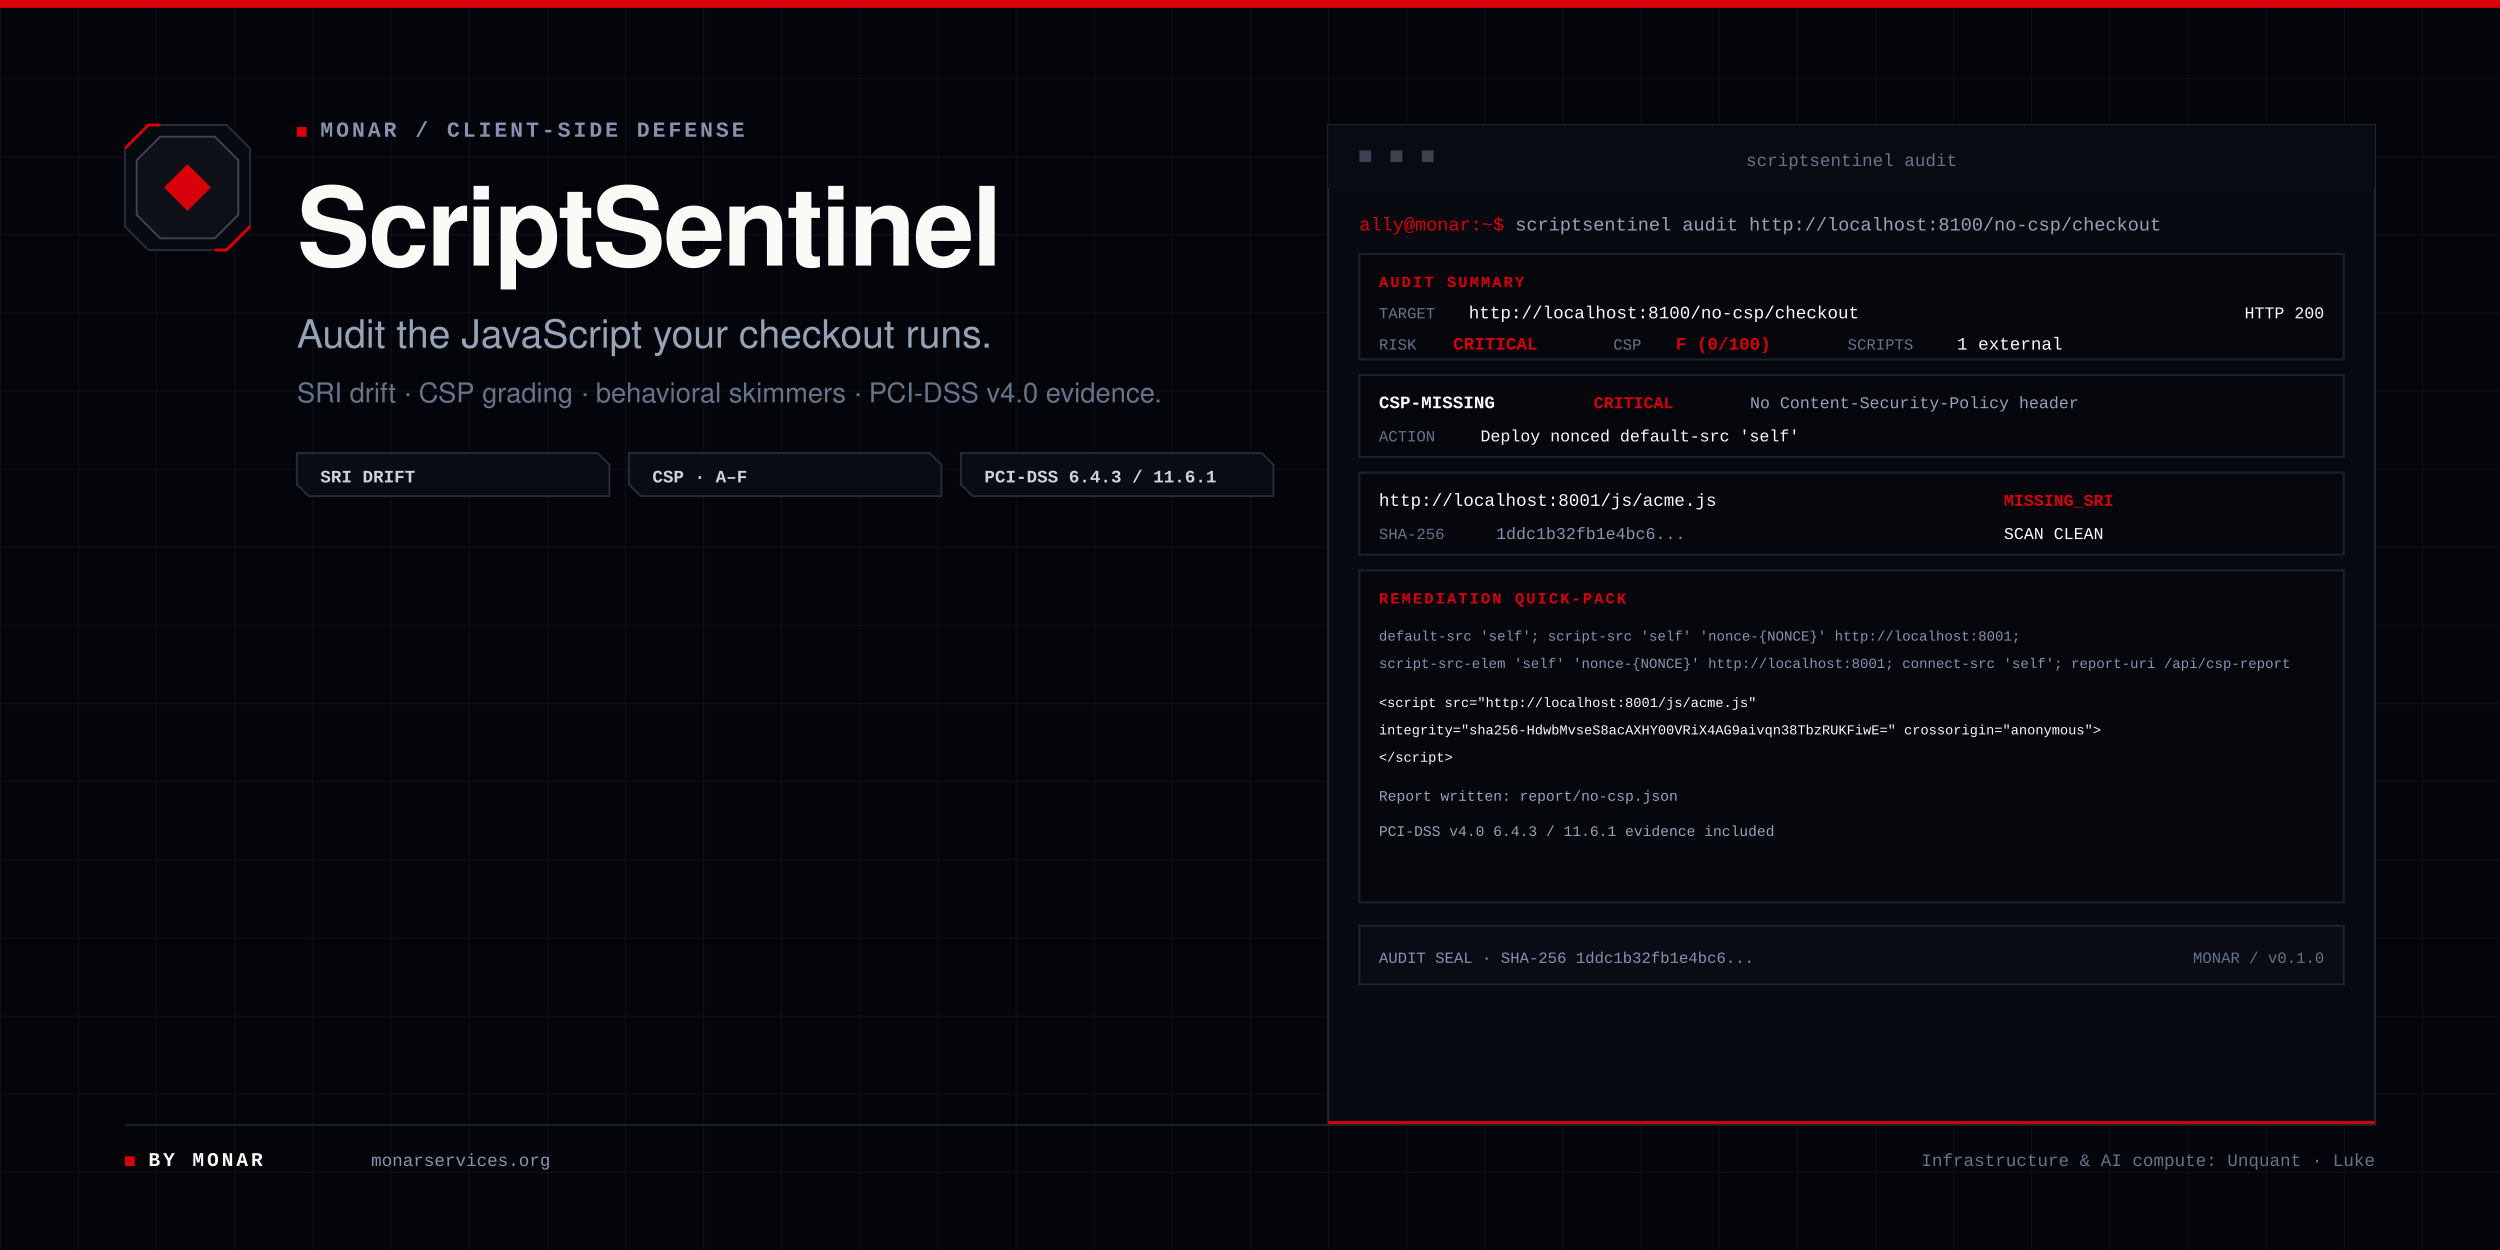
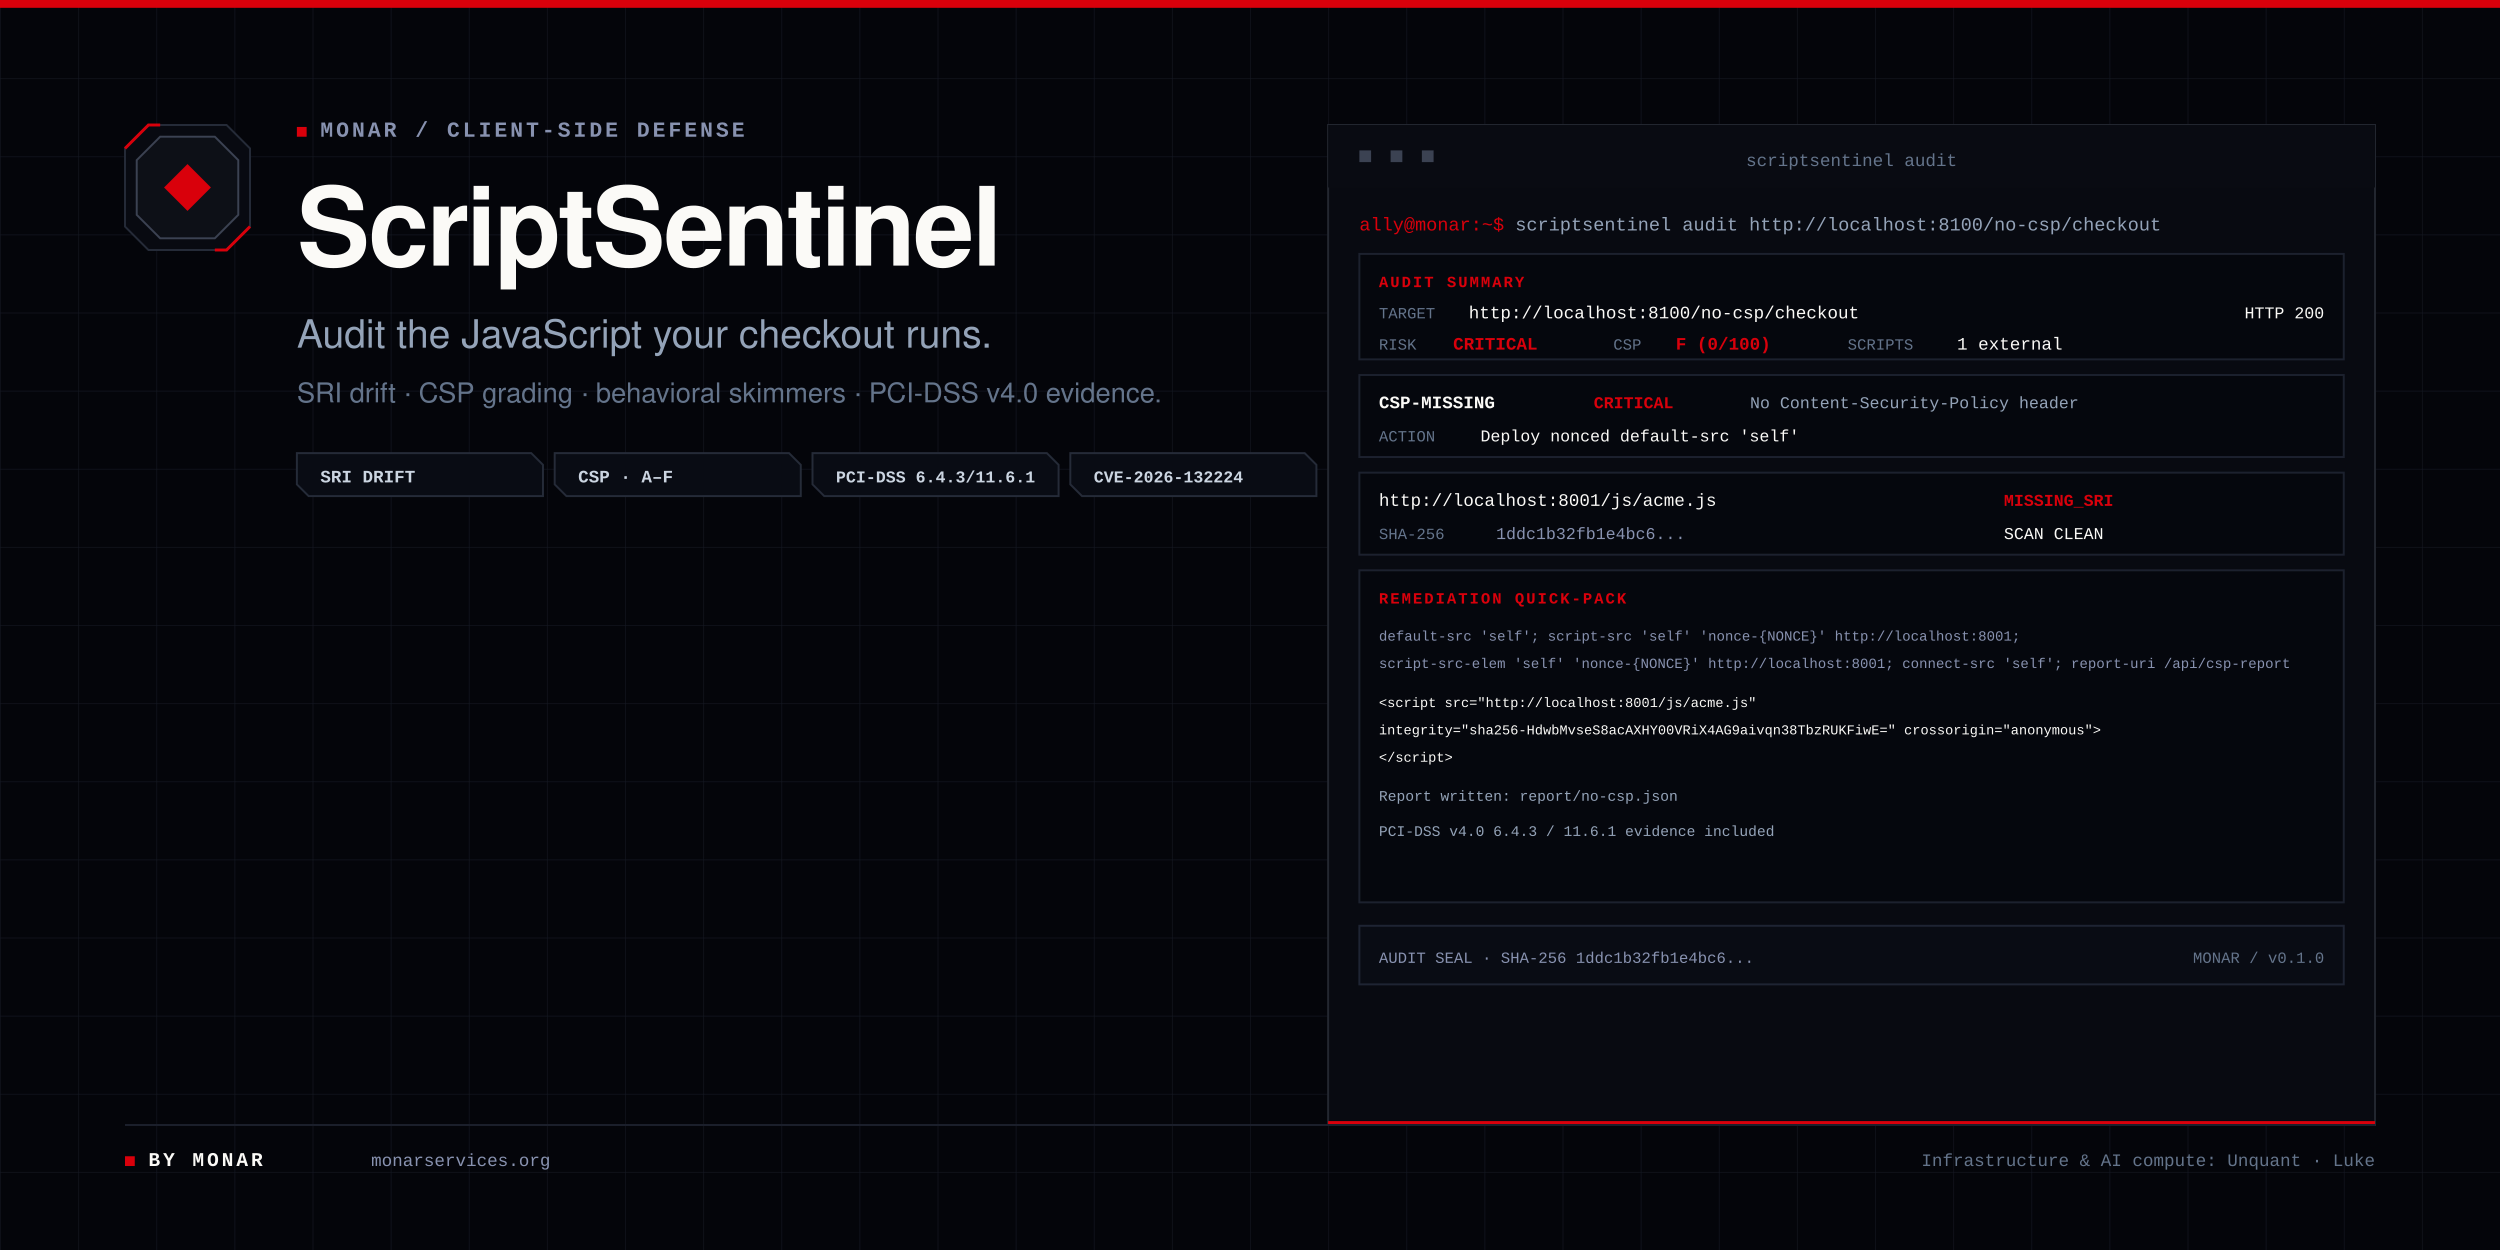
- <svg xmlns="http://www.w3.org/2000/svg" viewBox="0 0 1280 640" width="1280" height="640" role="img" aria-label="ScriptSentinel by MONAR. Client-side JavaScript integrity, CSP grading, behavioral skimmer detection, and PCI-DSS v4.0 evidence.">
+ <svg xmlns="http://www.w3.org/2000/svg" viewBox="0 0 1280 640" width="1280" height="640" role="img" aria-label="ScriptSentinel by MONAR. Client-side JavaScript integrity, CSP grading, OPTIMJACK case study, behavioral skimmer detection, and PCI-DSS v4.0 evidence.">
  <defs>
    <pattern id="social-grid" width="40" height="40" patternUnits="userSpaceOnUse">
      <path d="M40 0H0V40" fill="none" stroke="#141822" stroke-width="0.6" />
    </pattern>
    <style>
      .mono { font-family: ui-monospace, SFMono-Regular, "SF Mono", Menlo, Consolas, "Liberation Mono", monospace; }
      .sans { font-family: "Segoe UI", "Helvetica Neue", Helvetica, Arial, sans-serif; }
    </style>
  </defs>
  <rect width="1280" height="640" fill="#04050a" />
  <rect width="1280" height="640" fill="url(#social-grid)" />
  <rect width="1280" height="4" fill="#d9000b" />
  <g transform="translate(64 64)">
    <path d="M0 12 L12 0 H52 L64 12 V52 L52 64 H12 L0 52 Z" fill="#080a11" stroke="#252b38" stroke-width="1" />
    <path d="M6 18 L18 6 H46 L58 18 V46 L46 58 H18 L6 46 Z" fill="#0d1017" stroke="#3b4252" stroke-width="1" />
    <path d="M32 20 L44 32 L32 44 L20 32 Z" fill="#d9000b" />
    <path d="M0 12 L12 0 H18" fill="none" stroke="#d9000b" stroke-width="1.5" />
    <path d="M64 52 L52 64 H46" fill="none" stroke="#d9000b" stroke-width="1.5" />
  </g>
  <rect x="152" y="65" width="5" height="5" fill="#d9000b" />
  <text x="164" y="70" class="mono" font-size="11" font-weight="700" fill="#8892b0" letter-spacing="1.5">MONAR / CLIENT-SIDE DEFENSE</text>
  <text x="152" y="136" class="sans" font-size="56" font-weight="800" fill="#fbfaf7" letter-spacing="-1.2">ScriptSentinel</text>
  <text x="152" y="178" class="sans" font-size="20" font-weight="400" fill="#94a3b8">Audit the JavaScript your checkout runs.</text>
  <text x="152" y="206" class="sans" font-size="14" font-weight="400" fill="#64748b">SRI drift · CSP grading · behavioral skimmers · PCI-DSS v4.0 evidence.</text>
  <g transform="translate(152 232)">
-     <path d="M0 0 H154 L160 6 V22 H6 L0 16 Z" fill="#090c14" stroke="#252b38" stroke-width="1" />
+     <path d="M0 0 H120 L126 6 V22 H6 L0 16 Z" fill="#090c14" stroke="#252b38" stroke-width="1" />
    <text x="12" y="15" class="mono" font-size="9" font-weight="600" fill="#cbd5e1">SRI DRIFT</text>
-     <path d="M170 0 H324 L330 6 V22 H176 L170 16 Z" fill="#090c14" stroke="#252b38" stroke-width="1" />
-     <text x="182" y="15" class="mono" font-size="9" font-weight="600" fill="#cbd5e1">CSP · A–F</text>
-     <path d="M340 0 H494 L500 6 V22 H346 L340 16 Z" fill="#090c14" stroke="#252b38" stroke-width="1" />
-     <text x="352" y="15" class="mono" font-size="9" font-weight="600" fill="#cbd5e1">PCI-DSS 6.4.3 / 11.6.1</text>
+     <path d="M132 0 H252 L258 6 V22 H138 L132 16 Z" fill="#090c14" stroke="#252b38" stroke-width="1" />
+     <text x="144" y="15" class="mono" font-size="9" font-weight="600" fill="#cbd5e1">CSP · A–F</text>
+     <path d="M264 0 H384 L390 6 V22 H270 L264 16 Z" fill="#090c14" stroke="#252b38" stroke-width="1" />
+     <text x="276" y="15" class="mono" font-size="8.5" font-weight="600" fill="#cbd5e1">PCI-DSS 6.4.3/11.6.1</text>
+     <path d="M396 0 H516 L522 6 V22 H402 L396 16 Z" fill="#090c14" stroke="#252b38" stroke-width="1" />
+     <text x="408" y="15" class="mono" font-size="8.5" font-weight="600" fill="#cbd5e1">CVE-2026-132224</text>
  </g>
  <g transform="translate(680 64)">
    <rect width="536" height="512" fill="#080a11" stroke="#232730" stroke-width="1" />
    <rect width="536" height="32" fill="#090b12" />
    <rect x="16" y="13" width="6" height="6" fill="#3b4252" />
    <rect x="32" y="13" width="6" height="6" fill="#3b4252" />
    <rect x="48" y="13" width="6" height="6" fill="#3b4252" />
    <text x="268" y="21" text-anchor="middle" class="mono" font-size="9" fill="#64748b">scriptsentinel audit</text>
    <text x="16" y="54" class="mono" font-size="9.5" fill="#94a3b8">
      <tspan fill="#d9000b">ally@monar:~$</tspan> scriptsentinel audit http://localhost:8100/no-csp/checkout</text>
    <g transform="translate(16 66)">
      <rect width="504" height="54" fill="#05070d" stroke="#1c212e" stroke-width="1" />
      <text x="10" y="17" class="mono" font-size="8" font-weight="700" fill="#d9000b" letter-spacing="1">AUDIT SUMMARY</text>
      <text x="10" y="33" class="mono" font-size="8" fill="#64748b">TARGET</text>
      <text x="56" y="33" class="mono" font-size="9" fill="#fbfaf7">http://localhost:8100/no-csp/checkout</text>
      <text x="494" y="33" text-anchor="end" class="mono" font-size="8.5" fill="#fbfaf7">HTTP 200</text>
      <text x="10" y="49" class="mono" font-size="8" fill="#64748b">RISK</text>
      <text x="48" y="49" class="mono" font-size="9" font-weight="700" fill="#d9000b">CRITICAL</text>
      <text x="130" y="49" class="mono" font-size="8" fill="#64748b">CSP</text>
      <text x="162" y="49" class="mono" font-size="9" font-weight="700" fill="#d9000b">F (0/100)</text>
      <text x="250" y="49" class="mono" font-size="8" fill="#64748b">SCRIPTS</text>
      <text x="306" y="49" class="mono" font-size="9" fill="#fbfaf7">1 external</text>
    </g>
    <g transform="translate(16 128)">
      <rect width="504" height="42" fill="#05070d" stroke="#1c212e" stroke-width="1" />
      <text x="10" y="17" class="mono" font-size="9" font-weight="700" fill="#fbfaf7">CSP-MISSING</text>
      <text x="120" y="17" class="mono" font-size="8.5" font-weight="700" fill="#d9000b">CRITICAL</text>
      <text x="200" y="17" class="mono" font-size="8.5" fill="#94a3b8">No Content-Security-Policy header</text>
      <text x="10" y="34" class="mono" font-size="8" fill="#64748b">ACTION</text>
      <text x="62" y="34" class="mono" font-size="8.5" fill="#fbfaf7">Deploy nonced default-src 'self'</text>
    </g>
    <g transform="translate(16 178)">
      <rect width="504" height="42" fill="#05070d" stroke="#1c212e" stroke-width="1" />
      <text x="10" y="17" class="mono" font-size="9" fill="#fbfaf7">http://localhost:8001/js/acme.js</text>
      <text x="330" y="17" class="mono" font-size="8.5" font-weight="700" fill="#d9000b">MISSING_SRI</text>
      <text x="10" y="34" class="mono" font-size="8" fill="#64748b">SHA-256</text>
      <text x="70" y="34" class="mono" font-size="8.5" fill="#8892b0">1ddc1b32fb1e4bc6...</text>
      <text x="330" y="34" class="mono" font-size="8.5" fill="#fbfaf7">SCAN CLEAN</text>
    </g>
    <g transform="translate(16 228)">
      <rect width="504" height="170" fill="#05070d" stroke="#1c212e" stroke-width="1" />
      <text x="10" y="17" class="mono" font-size="8" font-weight="700" fill="#d9000b" letter-spacing="1">REMEDIATION QUICK-PACK</text>
      <text x="10" y="36" class="mono" font-size="7.2" fill="#8892b0">default-src 'self'; script-src 'self' 'nonce-{NONCE}' http://localhost:8001;</text>
      <text x="10" y="50" class="mono" font-size="7.2" fill="#8892b0">script-src-elem 'self' 'nonce-{NONCE}' http://localhost:8001; connect-src 'self'; report-uri /api/csp-report</text>
      <text x="10" y="70" class="mono" font-size="7" fill="#fbfaf7">&lt;script src="http://localhost:8001/js/acme.js"</text>
      <text x="10" y="84" class="mono" font-size="7" fill="#fbfaf7">integrity="sha256-HdwbMvseS8acAXHY00VRiX4AG9aivqn38TbzRUKFiwE=" crossorigin="anonymous"&gt;</text>
      <text x="10" y="98" class="mono" font-size="7" fill="#fbfaf7">&lt;/script&gt;</text>
      <text x="10" y="118" class="mono" font-size="7.5" fill="#94a3b8">Report written: report/no-csp.json</text>
      <text x="10" y="136" class="mono" font-size="7.5" fill="#94a3b8">PCI-DSS v4.0 6.4.3 / 11.6.1 evidence included</text>
    </g>
    <rect x="16" y="410" width="504" height="30" fill="#090c14" stroke="#1e2433" stroke-width="1" />
    <text x="26" y="429" class="mono" font-size="8" fill="#8892b0">AUDIT SEAL · SHA-256 1ddc1b32fb1e4bc6...</text>
    <text x="510" y="429" text-anchor="end" class="mono" font-size="8" fill="#64748b">MONAR / v0.1.0</text>
    <rect x="0" y="510" width="536" height="2" fill="#d9000b" />
  </g>
  <line x1="64" y1="576" x2="1216" y2="576" stroke="#1c202c" stroke-width="1" />
  <rect x="64" y="592" width="5" height="5" fill="#d9000b" />
  <text x="76" y="597" class="mono" font-size="10" font-weight="700" fill="#fbfaf7" letter-spacing="1.5">BY MONAR</text>
  <text x="190" y="597" class="mono" font-size="9" fill="#8892b0">monarservices.org</text>
  <text x="1216" y="597" text-anchor="end" class="mono" font-size="9" fill="#64748b">Infrastructure &amp; AI compute: Unquant · Luke</text>
</svg>
